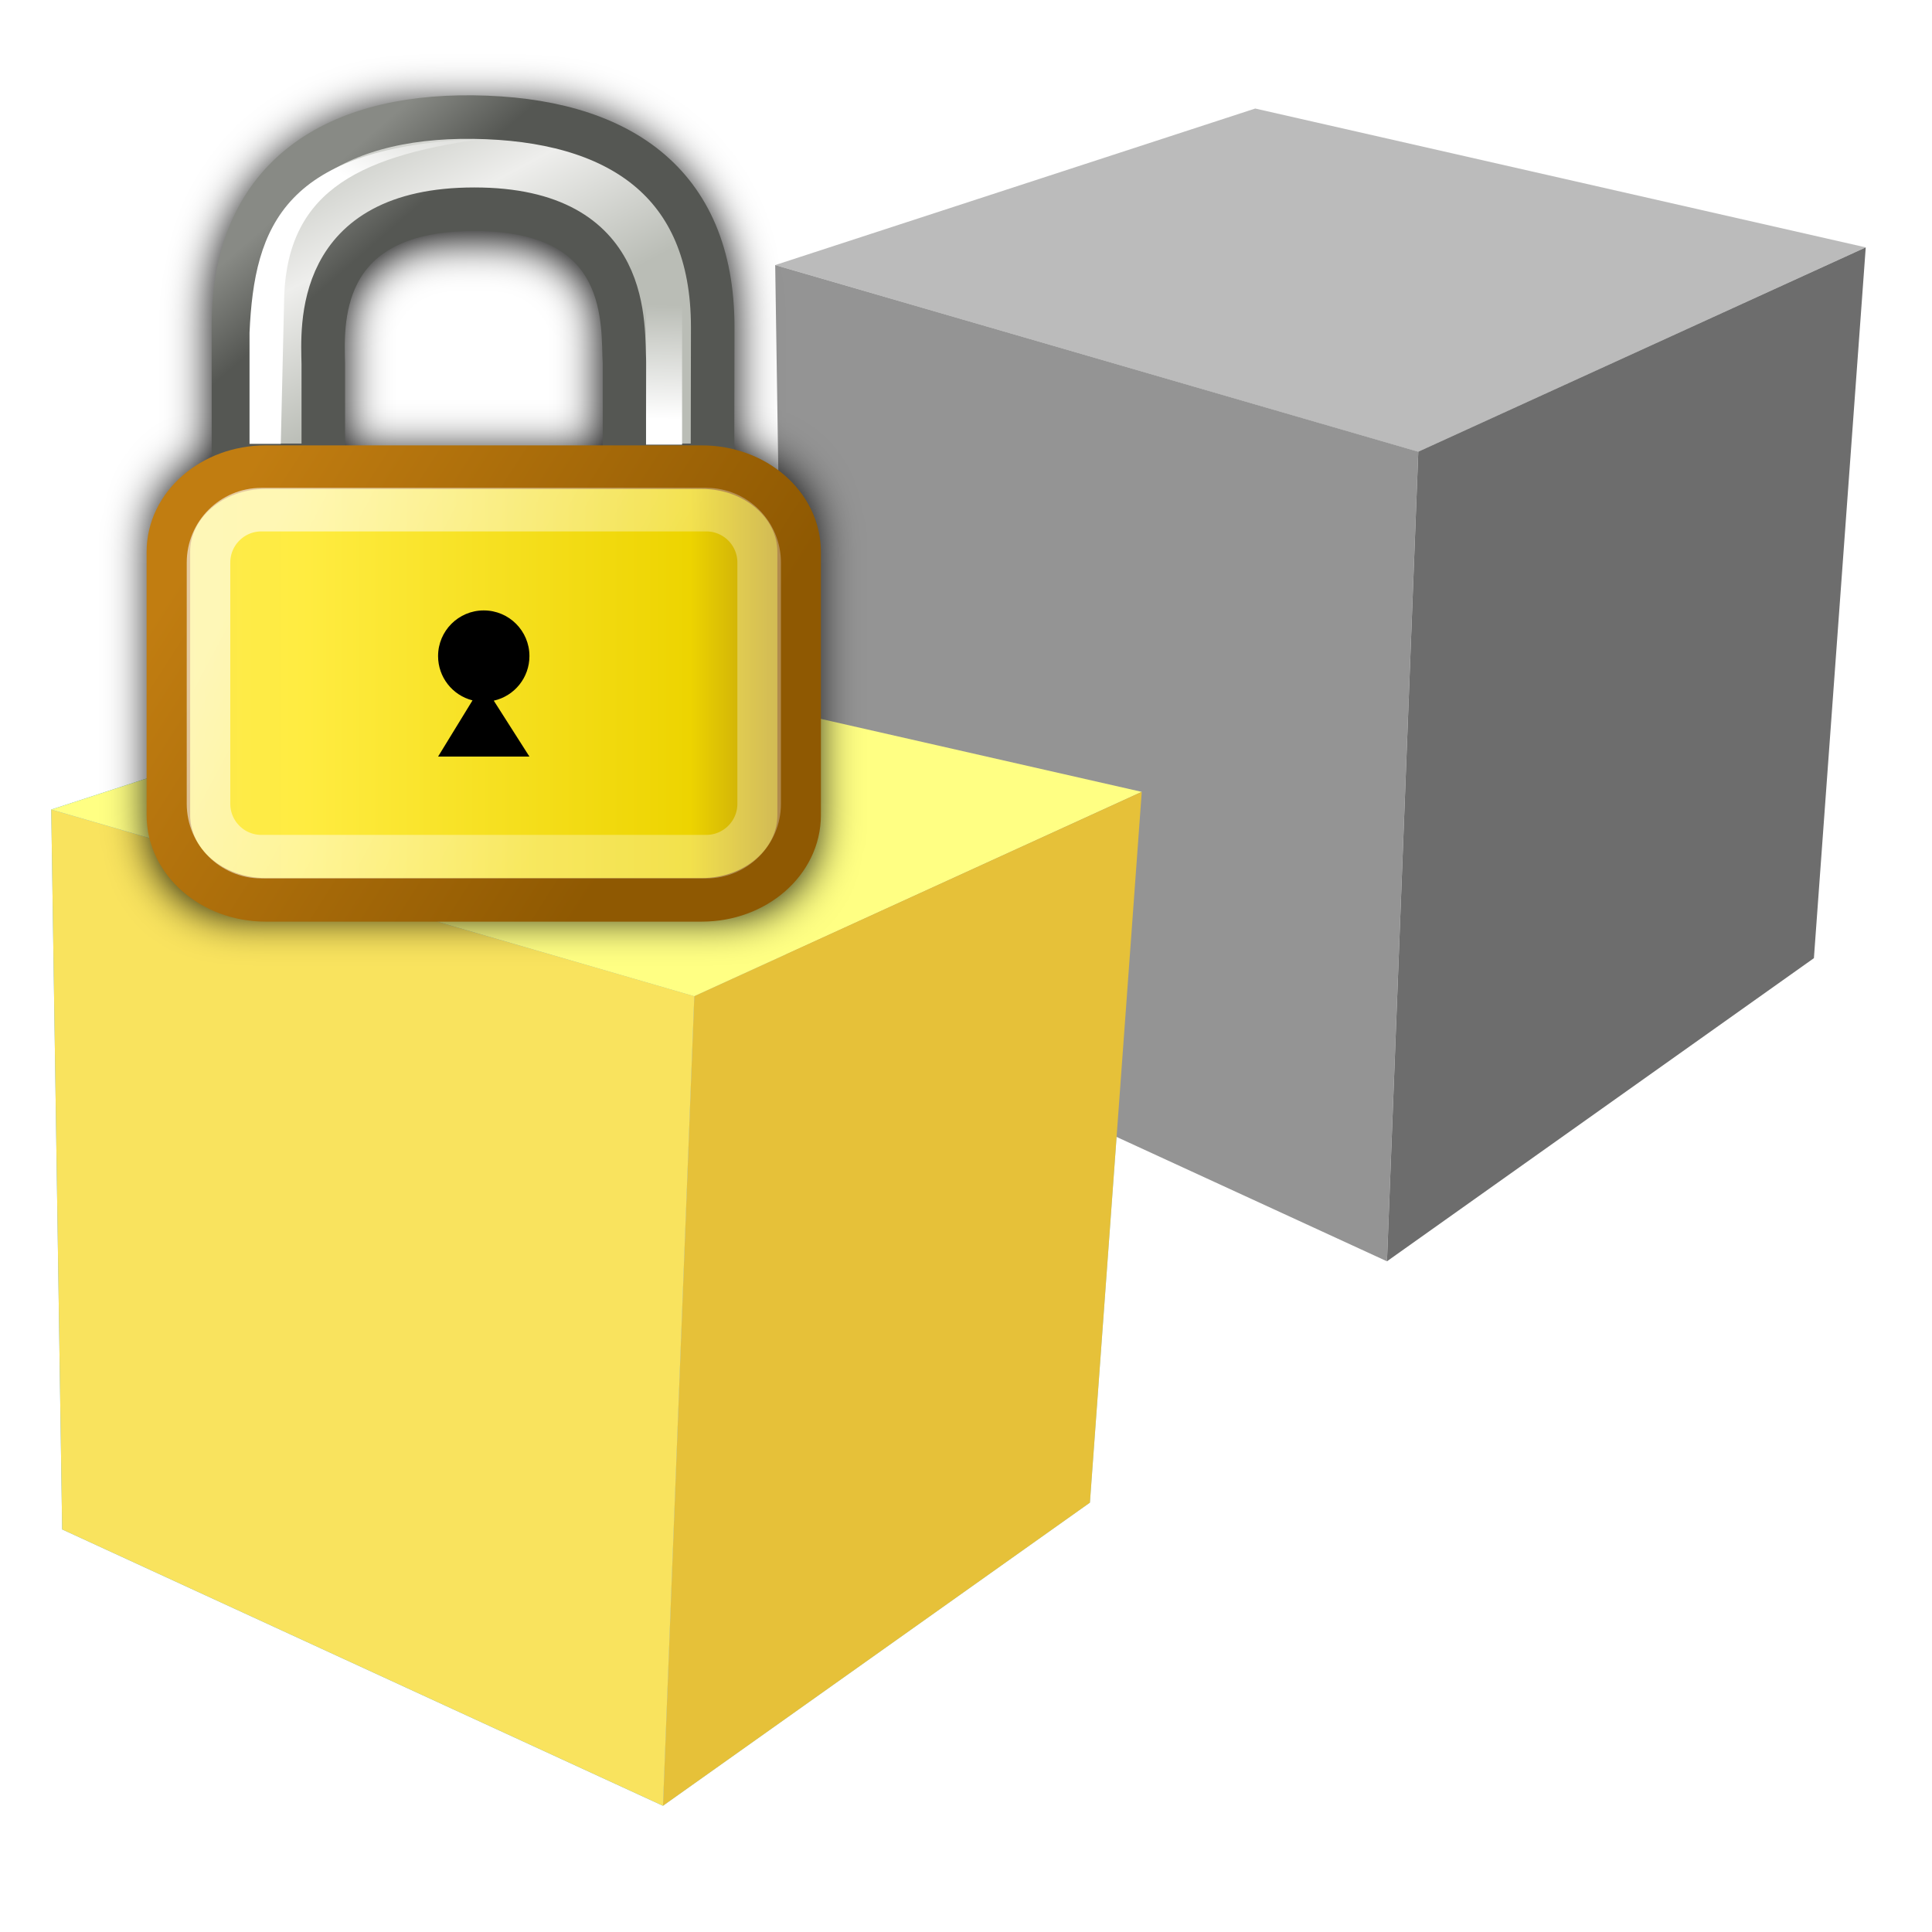
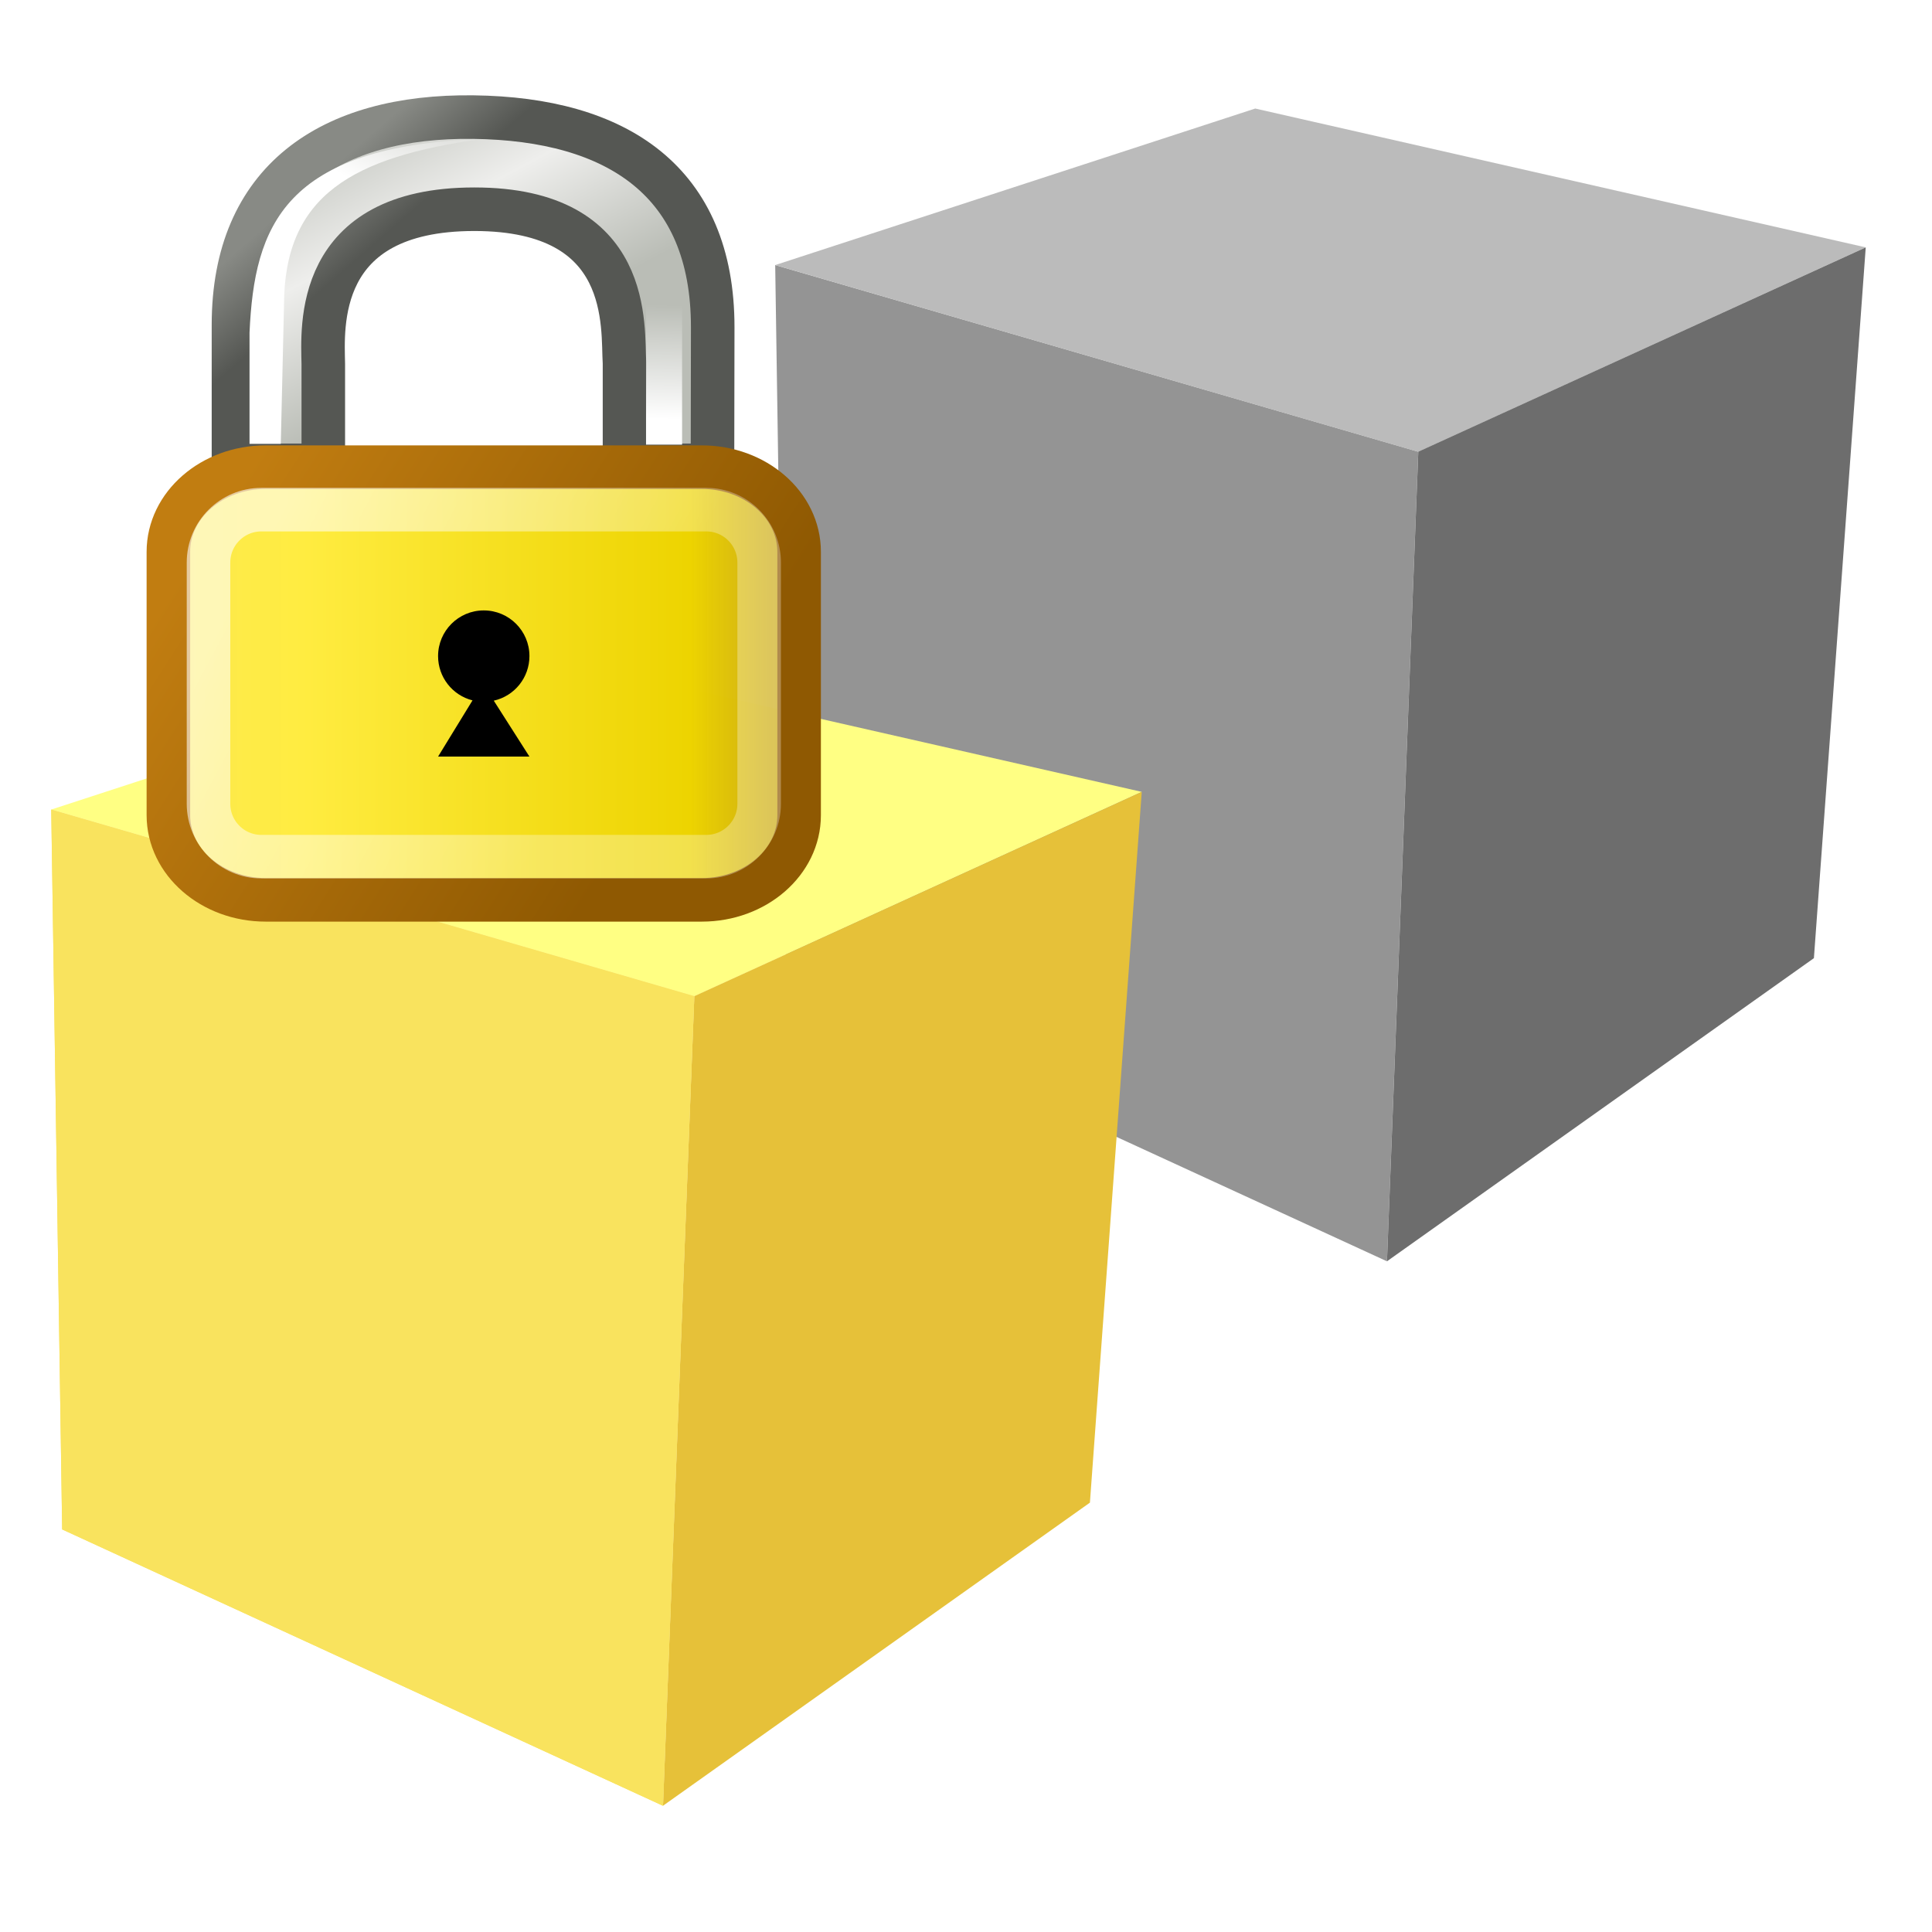
<svg xmlns="http://www.w3.org/2000/svg" xmlns:xlink="http://www.w3.org/1999/xlink" width="64" height="64" id="svg2" version="1.1">
  <defs id="defs4">
    <linearGradient id="linearGradient4532">
      <stop style="stop-color:#fffd74;stop-opacity:1;" offset="0" id="stop4534" />
      <stop style="stop-color:#967933;stop-opacity:1;" offset="1" id="stop4536" />
    </linearGradient>
    <marker orient="auto" refY="0.0" refX="0.0" id="Arrow1Send" style="overflow:visible;">
      <path id="path3801" d="M 0.0,0.0 L 5.0,-5.0 L -12.5,0.0 L 5.0,5.0 L 0.0,0.0 z " style="fill-rule:evenodd;stroke:#000000;stroke-width:1.0pt;" transform="scale(0.2) rotate(180) translate(6,0)" />
    </marker>
    <marker orient="auto" refY="0.0" refX="0.0" id="Arrow2Send" style="overflow:visible;">
      <path id="path3819" style="fill-rule:evenodd;stroke-width:0.625;stroke-linejoin:round;" d="M 8.719,4.034 L -2.207,0.016 L 8.719,-4.002 C 6.973,-1.63 6.983,1.616 8.719,4.034 z " transform="scale(0.3) rotate(180) translate(-2.3,0)" />
    </marker>
    <marker orient="auto" refY="0.0" refX="0.0" id="TriangleOutL" style="overflow:visible">
      <path id="path3928" d="M 5.77,0.0 L -2.88,5.0 L -2.88,-5.0 L 5.77,0.0 z " style="fill-rule:evenodd;stroke:#000000;stroke-width:1.0pt" transform="scale(0.8)" />
    </marker>
    <marker orient="auto" refY="0.0" refX="0.0" id="Arrow1Lend" style="overflow:visible;">
      <path id="path3789" d="M 0.0,0.0 L 5.0,-5.0 L -12.5,0.0 L 5.0,5.0 L 0.0,0.0 z " style="fill-rule:evenodd;stroke:#000000;stroke-width:1.0pt;" transform="scale(0.8) rotate(180) translate(12.5,0)" />
    </marker>
    <marker orient="auto" refY="0.0" refX="0.0" id="Arrow1Lstart" style="overflow:visible">
      <path id="path3786" d="M 0.0,0.0 L 5.0,-5.0 L -12.5,0.0 L 5.0,5.0 L 0.0,0.0 z " style="fill-rule:evenodd;stroke:#000000;stroke-width:1.0pt" transform="scale(0.8) translate(12.5,0)" />
    </marker>
    <marker orient="auto" refY="0.0" refX="0.0" id="Arrow2Mend" style="overflow:visible;">
      <path id="path3813" style="fill-rule:evenodd;stroke-width:0.625;stroke-linejoin:round;" d="M 8.719,4.034 L -2.207,0.016 L 8.719,-4.002 C 6.973,-1.63 6.983,1.616 8.719,4.034 z " transform="scale(0.6) rotate(180) translate(0,0)" />
    </marker>
    <marker orient="auto" refY="0.0" refX="0.0" id="Arrow2Mstart" style="overflow:visible">
      <path id="path3810" style="fill-rule:evenodd;stroke-width:0.625;stroke-linejoin:round" d="M 8.719,4.034 L -2.207,0.016 L 8.719,-4.002 C 6.973,-1.63 6.983,1.616 8.719,4.034 z " transform="scale(0.6) translate(0,0)" />
    </marker>
    <marker orient="auto" refY="0.0" refX="0.0" id="Arrow1Mend" style="overflow:visible;">
      <path id="path3795" d="M 0.0,0.0 L 5.0,-5.0 L -12.5,0.0 L 5.0,5.0 L 0.0,0.0 z " style="fill-rule:evenodd;stroke:#000000;stroke-width:1.0pt;" transform="scale(0.4) rotate(180) translate(10,0)" />
    </marker>
    <linearGradient xlink:href="#linearGradient4495" id="linearGradient4461" x1="113.097" y1="922.788" x2="138.589" y2="862.431" gradientUnits="userSpaceOnUse" />
    <linearGradient id="linearGradient4495">
      <stop style="stop-color:#cd00a0;stop-opacity:1" offset="0" id="stop4449" />
      <stop id="stop4451" offset="0.505" style="stop-color:#ffe1f8;stop-opacity:1" />
      <stop style="stop-color:#cd00a0;stop-opacity:1" offset="1" id="stop4453" />
    </linearGradient>
    <filter style="color-interpolation-filters:sRGB;" id="filter4086" x="-0.615" y="-0.394" height="1.953" width="2.487">
      <feFlood flood-opacity="0" flood-color="rgb(0,0,0)" result="flood" id="feFlood4088" />
      <feComposite in="flood" in2="SourceGraphic" operator="in" result="composite1" id="feComposite4090" />
      <feGaussianBlur in="composite" stdDeviation="2" result="blur" id="feGaussianBlur4092" />
      <feOffset dx="2" dy="2" result="offset" id="feOffset4094" />
      <feComposite in="SourceGraphic" in2="offset" operator="over" result="composite2" id="feComposite4096" />
    </filter>
    <linearGradient gradientTransform="matrix(15.40104,0,0,15.94865,-11.07006,104.565)" gradientUnits="userSpaceOnUse" id="linearGradient35664" x1="12.887" x2="20.087" xlink:href="#linearGradient10591" y1="4.36" y2="18.414" />
    <linearGradient id="linearGradient10591">
      <stop id="stop10593" offset="0" style="stop-color:#babdb6;stop-opacity:1;" />
      <stop id="stop10599" offset="0.5" style="stop-color:#eeeeec;stop-opacity:1;" />
      <stop id="stop10595" offset="1" style="stop-color:#babdb6;stop-opacity:1;" />
    </linearGradient>
    <linearGradient gradientTransform="matrix(15.40104,0,0,15.94865,-11.07006,104.565)" gradientUnits="userSpaceOnUse" id="linearGradient35666" x1="19.251" x2="16.198" xlink:href="#linearGradient11335" y1="9.664" y2="6.04" />
    <linearGradient id="linearGradient11335">
      <stop id="stop11337" offset="0" style="stop-color:#555753;stop-opacity:1;" />
      <stop id="stop11339" offset="1" style="stop-color:#888a85;stop-opacity:1;" />
    </linearGradient>
    <linearGradient gradientTransform="matrix(15.72141,0,0,17.13441,-9.289589,61.73223)" gradientUnits="userSpaceOnUse" id="linearGradient35659" x1="6.727" x2="40.938" xlink:href="#linearGradient2092" y1="32.162" y2="32.162" />
    <linearGradient id="linearGradient2092">
      <stop id="stop2094" offset="0" style="stop-color:#fce94f;stop-opacity:1;" />
      <stop id="stop27163" offset="0.21" style="stop-color:#ffec41;stop-opacity:1;" />
      <stop id="stop2293" offset="0.84" style="stop-color:#edd400;stop-opacity:1;" />
      <stop id="stop2100" offset="1" style="stop-color:#c4a00f;stop-opacity:0.941;" />
    </linearGradient>
    <linearGradient gradientTransform="matrix(15.72141,0,0,17.13441,-9.289589,79.38562)" gradientUnits="userSpaceOnUse" id="linearGradient35661" x1="31.63" x2="8.671" xlink:href="#linearGradient11327" y1="41.792" y2="25.794" />
    <linearGradient id="linearGradient11327">
      <stop id="stop11329" offset="0" style="stop-color:#8f5902;stop-opacity:1;" />
      <stop id="stop11331" offset="1" style="stop-color:#c17d11;stop-opacity:1;" />
    </linearGradient>
    <linearGradient gradientTransform="matrix(14.54156,0,0,15.0733,19.24707,148.752)" gradientUnits="userSpaceOnUse" id="linearGradient35656" x1="10.907" x2="30.875" xlink:href="#linearGradient9845" y1="25.002" y2="36.127" />
    <linearGradient id="linearGradient9845">
      <stop id="stop9847" offset="0" style="stop-color:#ffffff;stop-opacity:1;" />
      <stop id="stop9849" offset="1" style="stop-color:#ffffff;stop-opacity:0.495;" />
    </linearGradient>
    <linearGradient gradientTransform="matrix(31.44282,0,0,14.80969,-182.2253,119.5483)" gradientUnits="userSpaceOnUse" id="linearGradient35653" x1="14.218" x2="17.859" xlink:href="#linearGradient12071" y1="6.88" y2="3.957" />
    <linearGradient id="linearGradient12071">
      <stop id="stop12073" offset="0" style="stop-color:#ffffff;stop-opacity:1;" />
      <stop id="stop12075" offset="1" style="stop-color:#ffffff;stop-opacity:0;" />
    </linearGradient>
    <linearGradient gradientTransform="matrix(31.44282,0,0,15.72141,163.6461,98.87078)" gradientUnits="userSpaceOnUse" id="linearGradient35650" x1="11.5" x2="11.779" xlink:href="#linearGradient12071" y1="20.58" y2="14.26" />
    <filter style="color-interpolation-filters:sRGB" id="filter4086-4" x="-0.028" y="-0.028" height="1.058" width="1.058">
      <feFlood flood-opacity="0" flood-color="rgb(0,0,0)" result="flood" id="feFlood4088-5" />
      <feComposite in="flood" in2="SourceGraphic" operator="in" result="composite1" id="feComposite4090-5" />
      <feGaussianBlur in="composite" stdDeviation="9.872" result="blur" id="feGaussianBlur4092-1" />
      <feOffset dx="2" dy="2" result="offset" id="feOffset4094-7" />
      <feComposite in="SourceGraphic" in2="offset" operator="over" result="composite2" id="feComposite4096-1" />
    </filter>
    <filter style="color-interpolation-filters:sRGB" id="filter4086-4-4" x="-0.008" y="-0.012" height="1.028" width="1.02">
      <feFlood flood-opacity="0" flood-color="rgb(0,0,0)" result="flood" id="feFlood4088-5-1" />
      <feComposite in="flood" in2="SourceGraphic" operator="in" result="composite1" id="feComposite4090-5-1" />
      <feGaussianBlur in="composite" stdDeviation="2" result="blur" id="feGaussianBlur4092-1-3" />
      <feOffset dx="2" dy="2" result="offset" id="feOffset4094-7-8" />
      <feComposite in="SourceGraphic" in2="offset" operator="over" result="composite2" id="feComposite4096-1-7" />
    </filter>
    <filter style="color-interpolation-filters:sRGB" id="filter4086-4-4-2" x="-0.008" y="-0.012" height="1.028" width="1.02">
      <feFlood flood-opacity="0" flood-color="rgb(0,0,0)" result="flood" id="feFlood4088-5-1-7" />
      <feComposite in="flood" in2="SourceGraphic" operator="in" result="composite1" id="feComposite4090-5-1-7" />
      <feGaussianBlur in="composite" stdDeviation="2" result="blur" id="feGaussianBlur4092-1-3-9" />
      <feOffset dx="2" dy="2" result="offset" id="feOffset4094-7-8-3" />
      <feComposite in="SourceGraphic" in2="offset" operator="over" result="composite2" id="feComposite4096-1-7-1" />
    </filter>
    <filter style="color-interpolation-filters:sRGB" id="filter8" x="-0.101" y="-0.082" height="1.167" width="1.205">
      <feFlood flood-opacity="0" flood-color="rgb(0,0,0)" result="flood" id="feFlood7" />
      <feComposite in="flood" in2="SourceGraphic" operator="in" result="composite1" id="feComposite7" />
      <feGaussianBlur in="composite" stdDeviation="24.679" result="blur" id="feGaussianBlur7" />
      <feOffset dx="2" dy="2" result="offset" id="feOffset7" />
      <feComposite in="SourceGraphic" in2="offset" operator="over" result="composite2" id="feComposite8" />
    </filter>
    <filter style="color-interpolation-filters:sRGB" id="filter8-8" x="-0.001" y="-0.001" height="1.005" width="1.006">
      <feFlood flood-opacity="0" flood-color="rgb(0,0,0)" result="flood" id="feFlood7-6" />
      <feComposite in="flood" in2="SourceGraphic" operator="in" result="composite1" id="feComposite7-5" />
      <feGaussianBlur in="composite" stdDeviation="0.26" result="blur" id="feGaussianBlur7-0" />
      <feOffset dx="2" dy="2" result="offset" id="feOffset7-2" />
      <feComposite in="SourceGraphic" in2="offset" operator="over" result="composite2" id="feComposite8-8" />
    </filter>
-     <filter style="color-interpolation-filters:sRGB" id="filter9" x="-0.079" y="-0.064" width="1.158" height="1.127">
-       <feGaussianBlur stdDeviation="0.916" id="feGaussianBlur9" />
-     </filter>
  </defs>
  <g id="layer1" transform="translate(0,-988.3622)">
    <g id="g6386">
      <g id="g8207" transform="matrix(0.7886433,0,0,0.7886433,6.740283,215.5942)" style="stroke-width:6.34;stroke-miterlimit:1;stroke-dasharray:none">
-         <path id="path6598" d="m -6.378,1013.875 20.679,-6.575 26.3,5.832 -19.278,8.588 z" style="display:inline;fill:#2b93d9;fill-opacity:1;fill-rule:evenodd;stroke:none;filter:url(#filter4086)" transform="matrix(0.9750641,0,0,1,-0.1757747,0)" />
-         <path id="path6609" d="m -6.378,1013.875 27.703,7.84 -1.349,34.006 -25.883,-11.609 z" style="display:inline;fill:#59aae1;fill-opacity:1;fill-rule:evenodd;stroke:none;filter:url(#filter4086)" transform="matrix(0.9750641,0,0,1,-0.1757747,0)" />
-         <path id="path6622" d="m 40.6,1013.132 -2.233,29.855 -18.391,12.732 1.349,-34.006 z" style="display:inline;fill:#9bccee;fill-opacity:1;fill-rule:evenodd;stroke:none;filter:url(#filter4086)" transform="matrix(0.9750641,0,0,1,-0.1757747,0)" />
+         <path style="display:inline;fill:#949494;fill-opacity:1;fill-rule:evenodd;stroke:none;filter:url(#filter4086)" d="m 24.809,991.004 27.703,7.84 -1.349,34.006 -25.883,-11.609 z" id="path4345-5" transform="matrix(0.9750641,0,0,1,-0.1757747,0)" />
+         <path id="path4339" d="m -6.378,1013.875 20.679,-6.575 26.3,5.832 -19.278,8.588 z" style="display:inline;fill:#ffff83;fill-opacity:1;fill-rule:evenodd;stroke:none;filter:url(#filter4086)" transform="matrix(0.9750641,0,0,1,-0.1757747,0)" />
+         <path id="path4345" d="m -6.378,1013.875 27.703,7.84 -1.349,34.006 -25.883,-11.609 z" style="display:inline;fill:#f9e35e;fill-opacity:1;fill-rule:evenodd;stroke:none;filter:url(#filter4086)" transform="matrix(0.9750641,0,0,1,-0.1757747,0)" />
+         <path id="path4359" d="m 40.6,1013.132 -2.233,29.855 -18.391,12.732 1.349,-34.006 z" style="display:inline;fill:#e6c139;fill-opacity:1;fill-rule:evenodd;stroke:none;filter:url(#filter4086)" transform="matrix(0.9750641,0,0,1,-0.1757747,0)" />
        <path style="display:inline;fill:#bbbbbb;fill-opacity:1;fill-rule:evenodd;stroke:none;filter:url(#filter4086)" d="m 24.809,991.004 20.679,-6.575 26.3,5.832 -19.278,8.588 z" id="path4339-5" transform="matrix(0.9750641,0,0,1,-0.1757747,0)" />
-         <path style="display:inline;fill:#949494;fill-opacity:1;fill-rule:evenodd;stroke:none;filter:url(#filter4086)" d="m 24.809,991.004 27.703,7.84 -1.349,34.006 -25.883,-11.609 z" id="path4345-5" transform="matrix(0.9750641,0,0,1,-0.1757747,0)" />
        <path style="display:inline;fill:#6d6d6d;fill-opacity:1;fill-rule:evenodd;stroke:none;filter:url(#filter4086)" d="m 71.788,990.262 -2.233,29.855 -18.391,12.732 1.349,-34.006 z" id="path4359-1" transform="matrix(0.9750641,0,0,1,-0.1757747,0)" />
-         <g id="g3061" transform="matrix(0.9750641,0,0,1,-0.1757747,0)" style="filter:url(#filter4086)">
-           <path id="path4339" d="m -6.378,1013.875 20.679,-6.575 26.3,5.832 -19.278,8.588 z" style="display:inline;fill:#ffff83;fill-opacity:1;fill-rule:evenodd;stroke:none" />
-           <path id="path4345" d="m -6.378,1013.875 27.703,7.84 -1.349,34.006 -25.883,-11.609 z" style="display:inline;fill:#f9e35e;fill-opacity:1;fill-rule:evenodd;stroke:none" />
-           <path id="path4359" d="m 40.6,1013.132 -2.233,29.855 -18.391,12.732 1.349,-34.006 z" style="display:inline;fill:#e6c139;fill-opacity:1;fill-rule:evenodd;stroke:none" />
-         </g>
+         <path d="M 149.641,462.771 V 340.213 c 0,-125.518 84.129,-182.742 209.223,-181.174 125.774,1.568 208.814,56.178 208.814,183.173 l -0.208,120.56 H 490.731 v -88.997 c -2.06,-30.893 8.562,-134.373 -130.987,-134.373 -140.512,0 -132.253,103.853 -131.749,134.988 v 88.382 h -78.355 z" id="path2086" style="fill:url(#linearGradient35664);fill-opacity:1;fill-rule:evenodd;stroke:url(#linearGradient35666);stroke-width:37.987;stroke-linecap:butt;stroke-linejoin:miter;stroke-miterlimit:4;stroke-dasharray:none;stroke-opacity:1;filter:url(#filter4086)" transform="matrix(0.04815462,0,0,0.04815462,-5.945871,977.1302)" />
        <rect height="850" id="rect2300" style="fill:none;stroke:none;stroke-width:6.34;stroke-miterlimit:1;stroke-dasharray:none;filter:url(#filter4086)" width="850" x="-64.88" y="115.856" transform="matrix(0.04815462,0,0,0.04815462,-5.945871,977.1302)" />
-         <path id="rect9-6" style="mix-blend-mode:normal;fill:#000000;fill-opacity:1;fill-rule:evenodd;stroke:none;stroke-width:4.066;stroke-linecap:round;stroke-linejoin:round;stroke-miterlimit:1;stroke-dasharray:none;stroke-opacity:1;paint-order:stroke markers fill;filter:url(#filter9)" d="m 9.29,984.328 c -4.96,0 -8.953,4.003 -8.953,8.975 v 6.048 c -1.483,0.518 -2.543,1.926 -2.543,3.591 v 12.185 c 0,2.107 1.697,3.804 3.804,3.804 H 21.885 c 2.107,0 3.804,-1.697 3.804,-3.804 v -12.185 c 0,-1.977 -1.491,-3.591 -3.415,-3.784 v -5.855 c 0,-4.972 -3.993,-8.975 -8.953,-8.975 z m 1.033,5.713 h 1.976 c 2.435,0 4.396,1.692 4.396,3.792 v 5.305 H 5.926 v -5.305 c 0,-2.1 1.961,-3.792 4.396,-3.792 z" transform="matrix(1,0,0,0.9824728,0,17.21397)" />
-         <path d="M 149.641,462.771 V 340.213 c 0,-125.518 84.129,-182.742 209.223,-181.174 125.774,1.568 208.814,56.178 208.814,183.173 l -0.208,120.56 H 490.731 v -88.997 c -2.06,-30.893 8.562,-134.373 -130.987,-134.373 -140.512,0 -132.253,103.853 -131.749,134.988 v 88.382 h -78.355 z" id="path2086" style="fill:url(#linearGradient35664);fill-opacity:1;fill-rule:evenodd;stroke:url(#linearGradient35666);stroke-width:37.987;stroke-linecap:butt;stroke-linejoin:miter;stroke-miterlimit:4;stroke-dasharray:none;stroke-opacity:1;filter:url(#filter4086)" transform="matrix(0.04815462,0,0,0.04815462,-5.945871,977.1302)" />
+         <path id="path1" d="m -6.378,1013.875 27.703,7.84 -1.349,34.006 -25.883,-11.609 z" style="display:inline;fill:#f9e35e;fill-opacity:1;fill-rule:evenodd;stroke:none;filter:url(#filter4086)" transform="matrix(0.9750641,0,0,1,-0.1757747,0)" />
        <rect height="377.423" id="rect1314" rx="84.899" ry="73.867" style="fill:url(#linearGradient35659);fill-opacity:1;fill-rule:evenodd;stroke:url(#linearGradient35661);stroke-width:37.987;stroke-linecap:round;stroke-linejoin:round;stroke-miterlimit:4;stroke-dasharray:none;stroke-dashoffset:0;stroke-opacity:1;filter:url(#filter4086)" width="550.185" x="92.866" y="464.391" transform="matrix(0.04815462,0,0,0.04815462,-5.945871,977.1302)" />
        <rect height="302.71" id="rect6903" rx="46.14" ry="46.14" style="fill:none;stroke:url(#linearGradient35656);stroke-width:37.987;stroke-linecap:round;stroke-linejoin:round;stroke-miterlimit:4;stroke-dasharray:none;stroke-dashoffset:0;stroke-opacity:0.601;filter:url(#filter4086)" width="480.317" x="127.869" y="501.445" transform="matrix(0.04815462,0,0,0.04815462,-5.945871,977.1302)" />
        <path d="m 163.646,347.007 c 4.169,-92.939 30.007,-162.928 202.362,-168.862 -111.601,15.728 -172.304,48.313 -172.304,145.479 0,0 -2.784,120.429 -2.784,120.429 h -27.274 z" id="rect11343" style="fill:url(#linearGradient35653);fill-opacity:1;fill-rule:evenodd;stroke:none;stroke-width:6.34;stroke-miterlimit:1;stroke-dasharray:none;filter:url(#filter4086)" transform="matrix(0.04815462,0,0,0.04815462,-5.945871,977.1302)" />
        <rect height="157.214" id="rect1345" rx="0" ry="0" style="fill:url(#linearGradient35650);fill-opacity:1;fill-rule:evenodd;stroke:none;stroke-width:6.34;stroke-miterlimit:1;stroke-dasharray:none;filter:url(#filter4086)" width="31.443" x="509.517" y="287.528" transform="matrix(0.04815462,0,0,0.04815462,-5.945871,977.1302)" />
        <path id="path2" style="fill:#000000;fill-opacity:1;fill-rule:evenodd;stroke:none;stroke-width:4.623;stroke-linecap:round;stroke-linejoin:round;stroke-miterlimit:1;stroke-dasharray:none;paint-order:stroke markers fill;filter:url(#filter4086)" d="m -68.938,1005.103 a 3.901,3.804 0 0 0 -3.901,3.804 3.901,3.804 0 0 0 2.941,3.688 l -2.941,4.681 h 7.803 l -3.045,-4.657 a 3.901,3.804 0 0 0 3.045,-3.712 3.901,3.804 0 0 0 -3.901,-3.804 z" transform="matrix(0.4918025,0,0,0.5043796,45.67671,498.5568)" />
        <rect height="850" id="rect2300-4" style="fill:none;stroke:none;stroke-width:6.34;stroke-miterlimit:1;stroke-dasharray:none;filter:url(#filter4086-4)" width="850" x="-64.88" y="115.856" transform="matrix(0.04815462,0,0,0.04815462,-100.635,860.1879)" />
        <g id="rect1314-1" style="stroke-width:6.34;stroke-miterlimit:1;stroke-dasharray:none;filter:url(#filter4086-4-4-2)" transform="matrix(0.04815462,0,0,0.04815462,-104.0021,861.2275)" />
      </g>
    </g>
  </g>
</svg>
